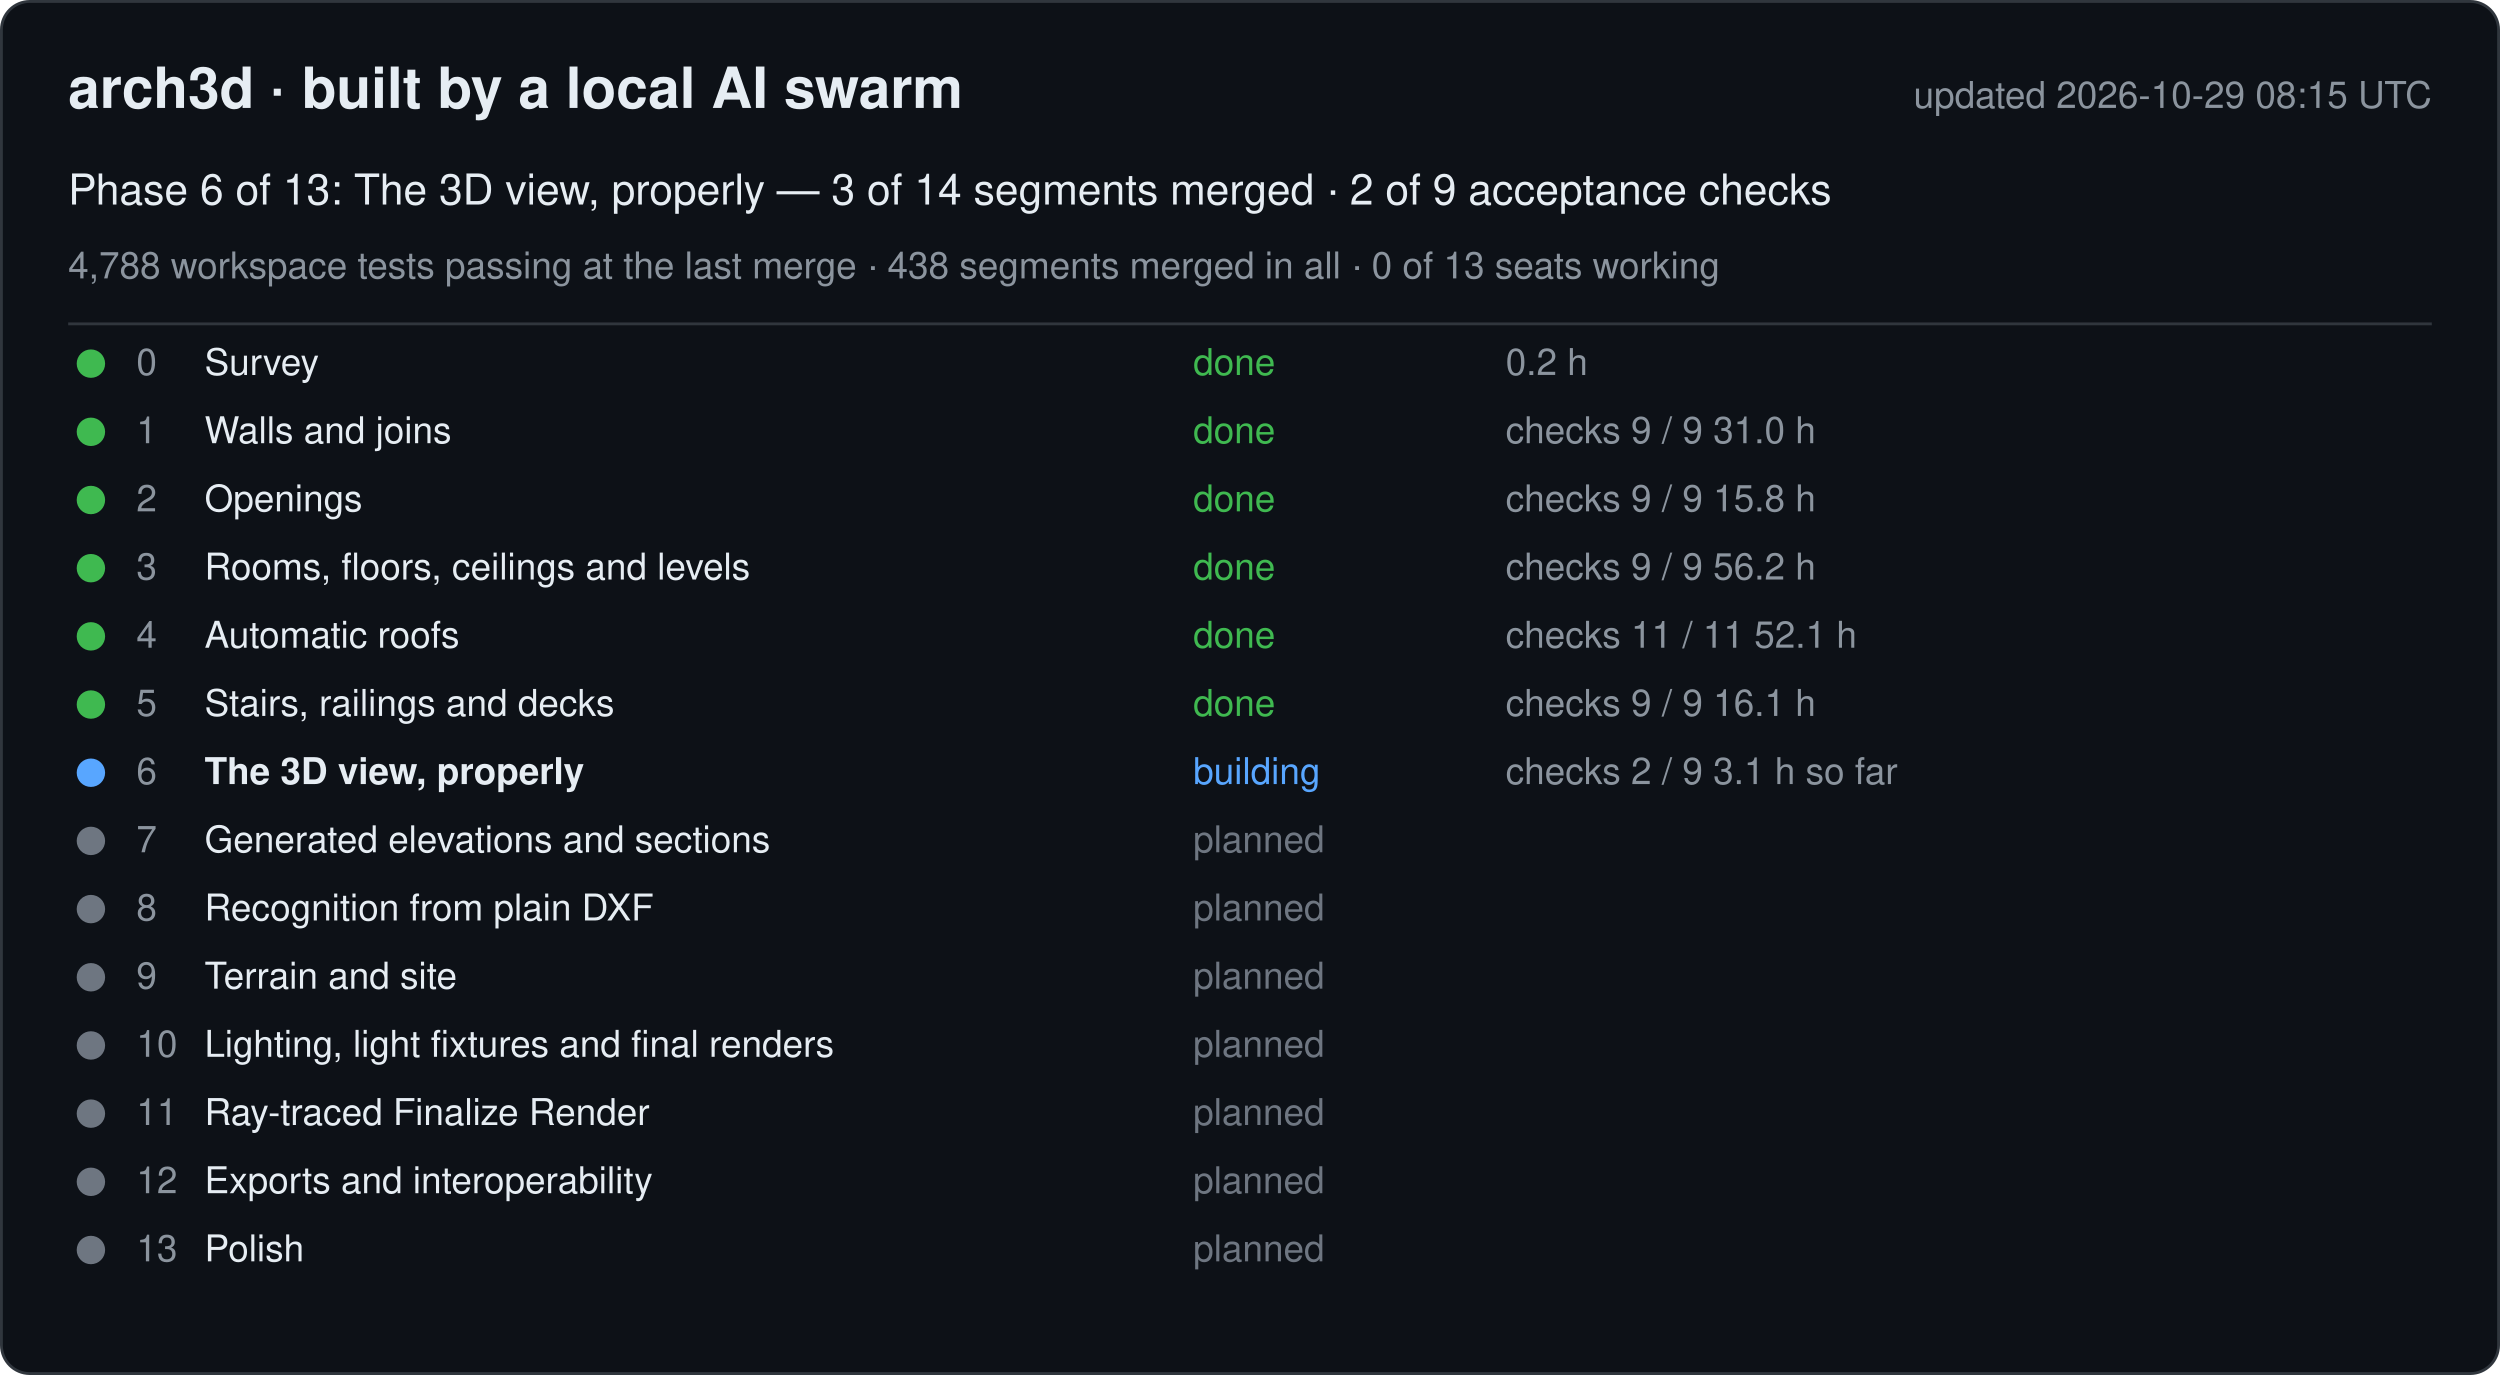
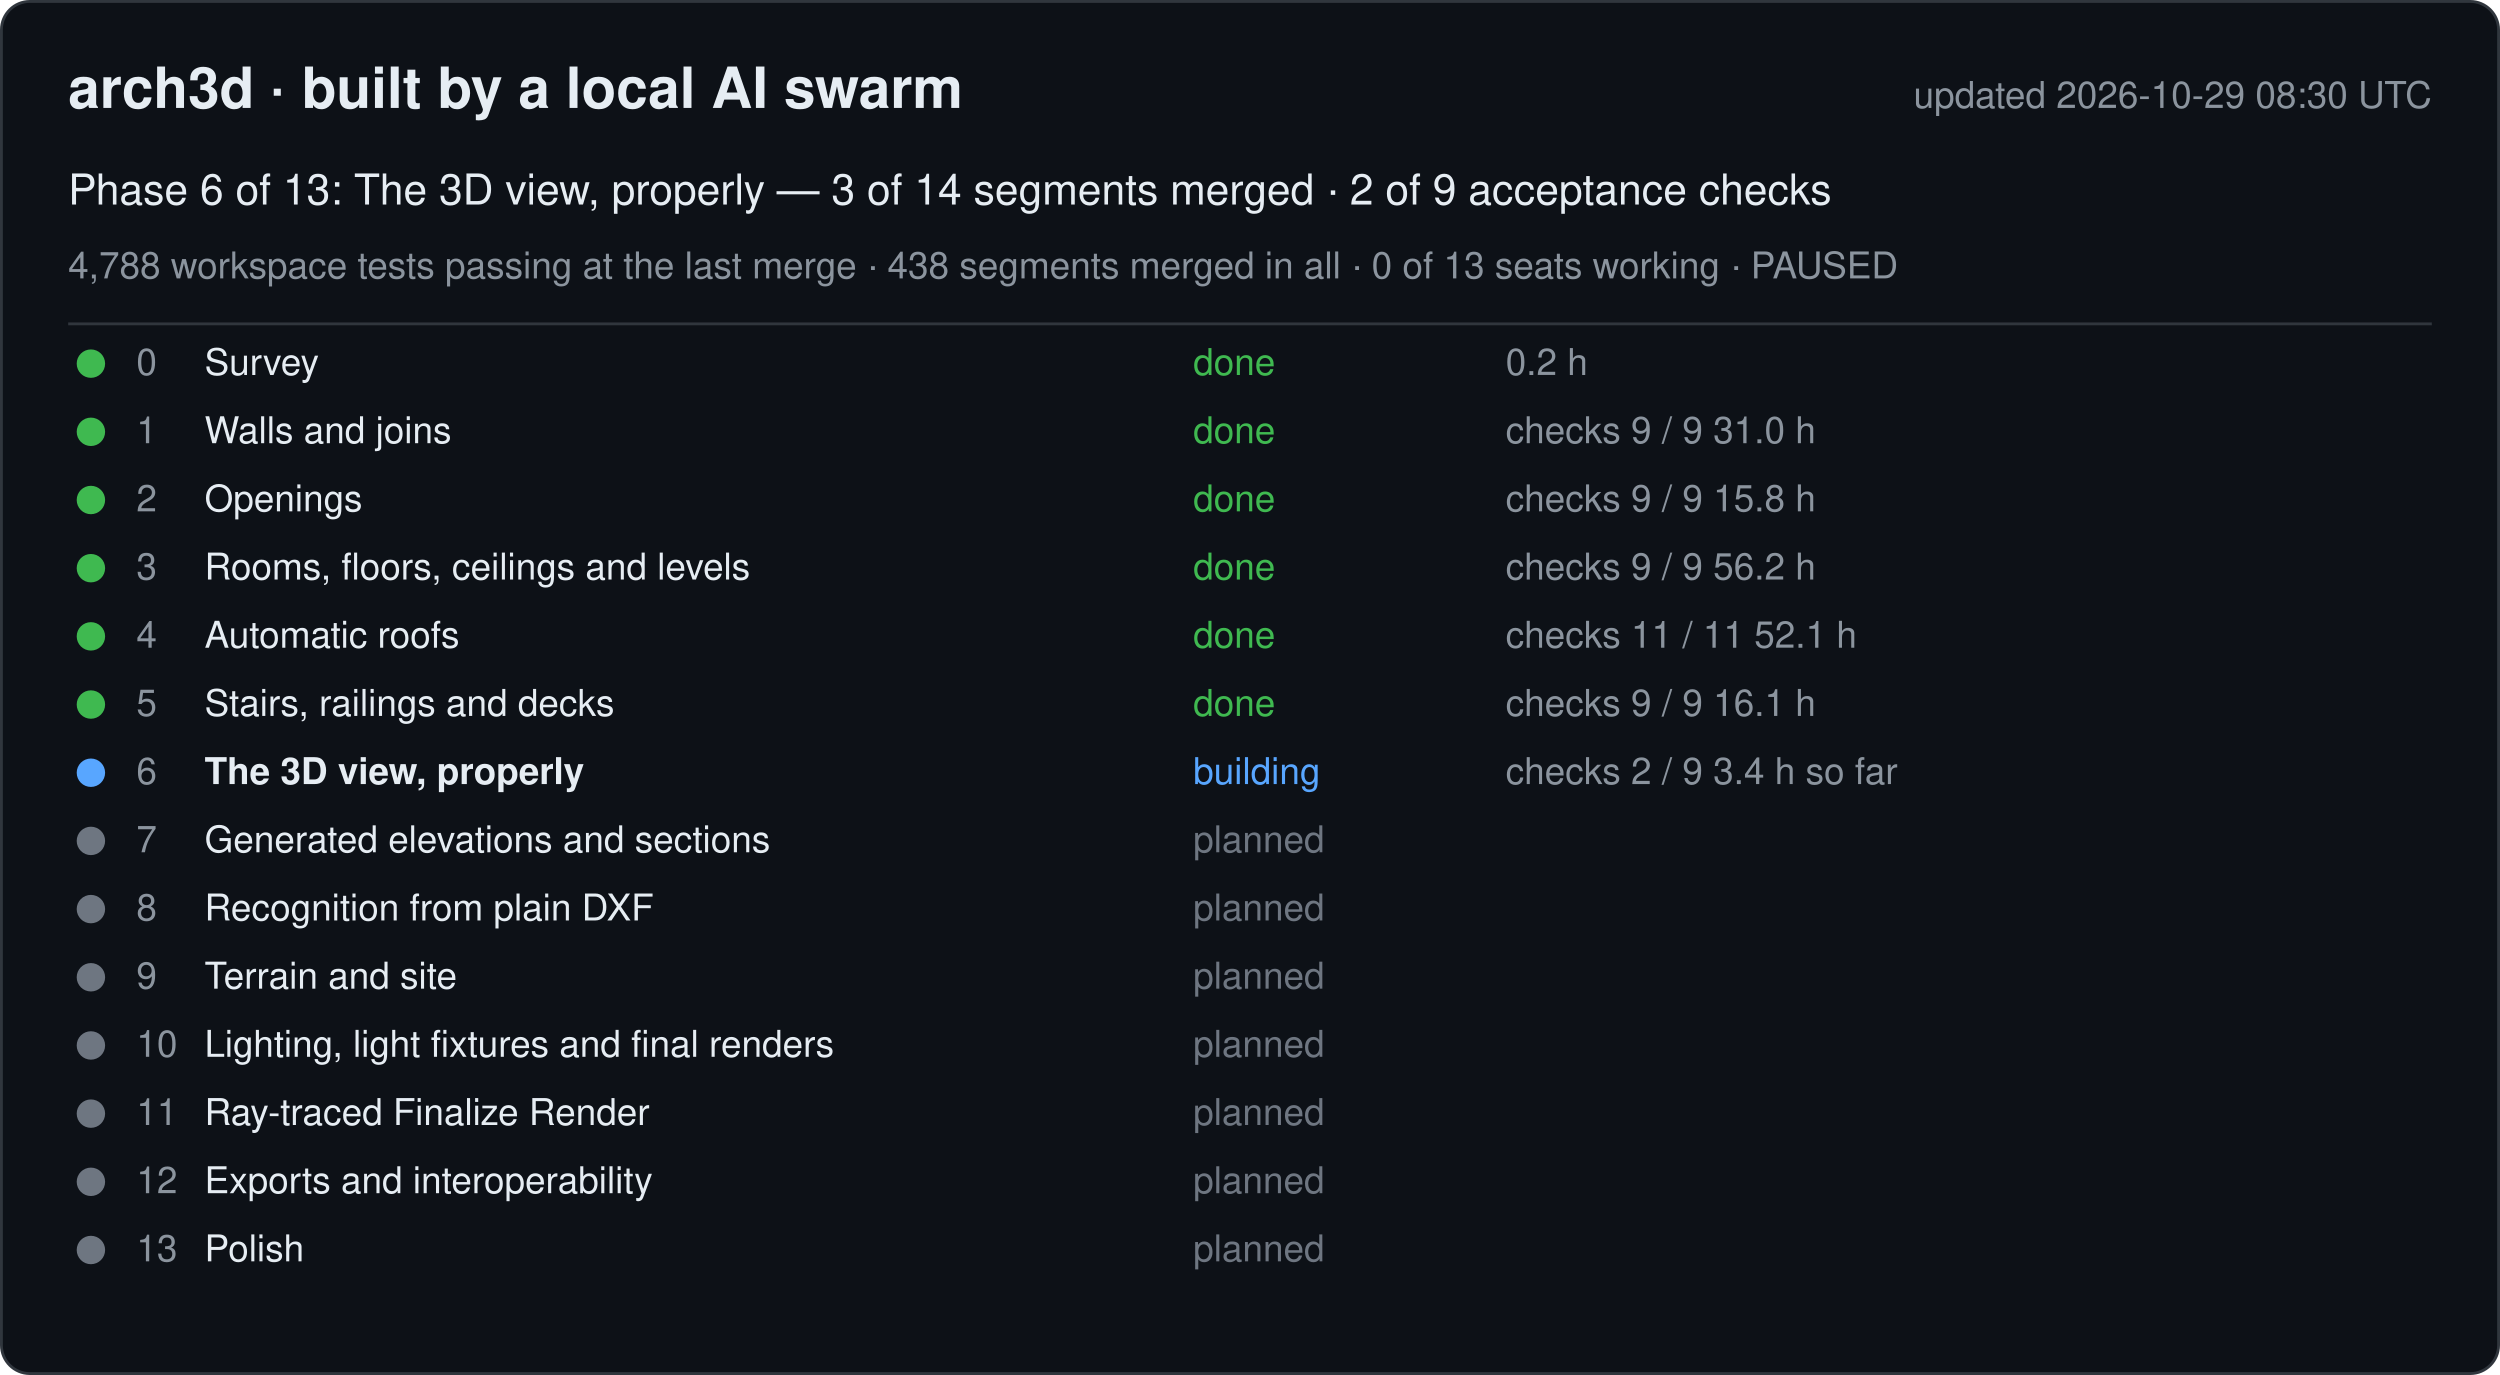
<svg xmlns="http://www.w3.org/2000/svg" width="880" height="484" viewBox="0 0 880 484" font-family="-apple-system, Segoe UI, Helvetica, Arial, sans-serif">
  <rect x="0.5" y="0.5" width="879" height="483" rx="10" fill="#0d1117" stroke="#30363d" />
  <text x="24" y="38" font-size="20" font-weight="600" fill="#e6edf3">arch3d · built by a local AI swarm</text>
-   <text x="856" y="38" font-size="13" fill="#8b949e" text-anchor="end">updated 2026-10-29 08:15 UTC</text>
+   <text x="856" y="38" font-size="13" fill="#8b949e" text-anchor="end">updated 2026-10-29 08:30 UTC</text>
  <text x="24" y="72" font-size="15" fill="#e6edf3">Phase 6 of 13: The 3D view, properly — 3 of 14 segments merged · 2 of 9 acceptance checks</text>
-   <text x="24" y="98" font-size="13" fill="#8b949e">4,788 workspace tests passing at the last merge · 438 segments merged in all · 0 of 13 seats working</text>
+   <text x="24" y="98" font-size="13" fill="#8b949e">4,788 workspace tests passing at the last merge · 438 segments merged in all · 0 of 13 seats working · PAUSED</text>
  <line x1="24" y1="114" x2="856" y2="114" stroke="#30363d" />
  <g data-phase="0">
    <circle cx="32" cy="128" r="5" fill="#3fb950" />
    <text x="48" y="132" font-size="13" fill="#8b949e">0</text>
    <text x="72" y="132" font-size="13" fill="#e6edf3">Survey</text>
    <text x="420" y="132" font-size="13" fill="#3fb950">done</text>
    <text x="530" y="132" font-size="13" fill="#8b949e">0.2 h</text>
  </g>
  <g data-phase="1">
    <circle cx="32" cy="152" r="5" fill="#3fb950" />
    <text x="48" y="156" font-size="13" fill="#8b949e">1</text>
    <text x="72" y="156" font-size="13" fill="#e6edf3">Walls and joins</text>
    <text x="420" y="156" font-size="13" fill="#3fb950">done</text>
    <text x="530" y="156" font-size="13" fill="#8b949e">checks 9 / 9   31.0 h</text>
  </g>
  <g data-phase="2">
    <circle cx="32" cy="176" r="5" fill="#3fb950" />
    <text x="48" y="180" font-size="13" fill="#8b949e">2</text>
    <text x="72" y="180" font-size="13" fill="#e6edf3">Openings</text>
    <text x="420" y="180" font-size="13" fill="#3fb950">done</text>
    <text x="530" y="180" font-size="13" fill="#8b949e">checks 9 / 9   15.8 h</text>
  </g>
  <g data-phase="3">
    <circle cx="32" cy="200" r="5" fill="#3fb950" />
    <text x="48" y="204" font-size="13" fill="#8b949e">3</text>
    <text x="72" y="204" font-size="13" fill="#e6edf3">Rooms, floors, ceilings and levels</text>
    <text x="420" y="204" font-size="13" fill="#3fb950">done</text>
    <text x="530" y="204" font-size="13" fill="#8b949e">checks 9 / 9   56.2 h</text>
  </g>
  <g data-phase="4">
    <circle cx="32" cy="224" r="5" fill="#3fb950" />
    <text x="48" y="228" font-size="13" fill="#8b949e">4</text>
    <text x="72" y="228" font-size="13" fill="#e6edf3">Automatic roofs</text>
    <text x="420" y="228" font-size="13" fill="#3fb950">done</text>
    <text x="530" y="228" font-size="13" fill="#8b949e">checks 11 / 11   52.1 h</text>
  </g>
  <g data-phase="5">
    <circle cx="32" cy="248" r="5" fill="#3fb950" />
    <text x="48" y="252" font-size="13" fill="#8b949e">5</text>
    <text x="72" y="252" font-size="13" fill="#e6edf3">Stairs, railings and decks</text>
    <text x="420" y="252" font-size="13" fill="#3fb950">done</text>
    <text x="530" y="252" font-size="13" fill="#8b949e">checks 9 / 9   16.1 h</text>
  </g>
  <g data-phase="6">
    <circle cx="32" cy="272" r="5" fill="#58a6ff" />
    <text x="48" y="276" font-size="13" fill="#8b949e">6</text>
    <text x="72" y="276" font-size="13" fill="#e6edf3" font-weight="600">The 3D view, properly</text>
    <text x="420" y="276" font-size="13" fill="#58a6ff">building</text>
-     <text x="530" y="276" font-size="13" fill="#8b949e">checks 2 / 9   3.1 h so far</text>
+     <text x="530" y="276" font-size="13" fill="#8b949e">checks 2 / 9   3.4 h so far</text>
  </g>
  <g data-phase="7">
    <circle cx="32" cy="296" r="5" fill="#6e7681" />
    <text x="48" y="300" font-size="13" fill="#8b949e">7</text>
    <text x="72" y="300" font-size="13" fill="#e6edf3">Generated elevations and sections</text>
    <text x="420" y="300" font-size="13" fill="#6e7681">planned</text>
    <text x="530" y="300" font-size="13" fill="#8b949e" />
  </g>
  <g data-phase="8">
    <circle cx="32" cy="320" r="5" fill="#6e7681" />
    <text x="48" y="324" font-size="13" fill="#8b949e">8</text>
    <text x="72" y="324" font-size="13" fill="#e6edf3">Recognition from plain DXF</text>
    <text x="420" y="324" font-size="13" fill="#6e7681">planned</text>
    <text x="530" y="324" font-size="13" fill="#8b949e" />
  </g>
  <g data-phase="9">
    <circle cx="32" cy="344" r="5" fill="#6e7681" />
    <text x="48" y="348" font-size="13" fill="#8b949e">9</text>
    <text x="72" y="348" font-size="13" fill="#e6edf3">Terrain and site</text>
    <text x="420" y="348" font-size="13" fill="#6e7681">planned</text>
    <text x="530" y="348" font-size="13" fill="#8b949e" />
  </g>
  <g data-phase="10">
    <circle cx="32" cy="368" r="5" fill="#6e7681" />
    <text x="48" y="372" font-size="13" fill="#8b949e">10</text>
    <text x="72" y="372" font-size="13" fill="#e6edf3">Lighting, light fixtures and final renders</text>
    <text x="420" y="372" font-size="13" fill="#6e7681">planned</text>
    <text x="530" y="372" font-size="13" fill="#8b949e" />
  </g>
  <g data-phase="11">
    <circle cx="32" cy="392" r="5" fill="#6e7681" />
    <text x="48" y="396" font-size="13" fill="#8b949e">11</text>
    <text x="72" y="396" font-size="13" fill="#e6edf3">Ray-traced Finalize Render</text>
    <text x="420" y="396" font-size="13" fill="#6e7681">planned</text>
    <text x="530" y="396" font-size="13" fill="#8b949e" />
  </g>
  <g data-phase="12">
    <circle cx="32" cy="416" r="5" fill="#6e7681" />
    <text x="48" y="420" font-size="13" fill="#8b949e">12</text>
    <text x="72" y="420" font-size="13" fill="#e6edf3">Exports and interoperability</text>
    <text x="420" y="420" font-size="13" fill="#6e7681">planned</text>
    <text x="530" y="420" font-size="13" fill="#8b949e" />
  </g>
  <g data-phase="13">
    <circle cx="32" cy="440" r="5" fill="#6e7681" />
    <text x="48" y="444" font-size="13" fill="#8b949e">13</text>
    <text x="72" y="444" font-size="13" fill="#e6edf3">Polish</text>
    <text x="420" y="444" font-size="13" fill="#6e7681">planned</text>
    <text x="530" y="444" font-size="13" fill="#8b949e" />
  </g>
</svg>
